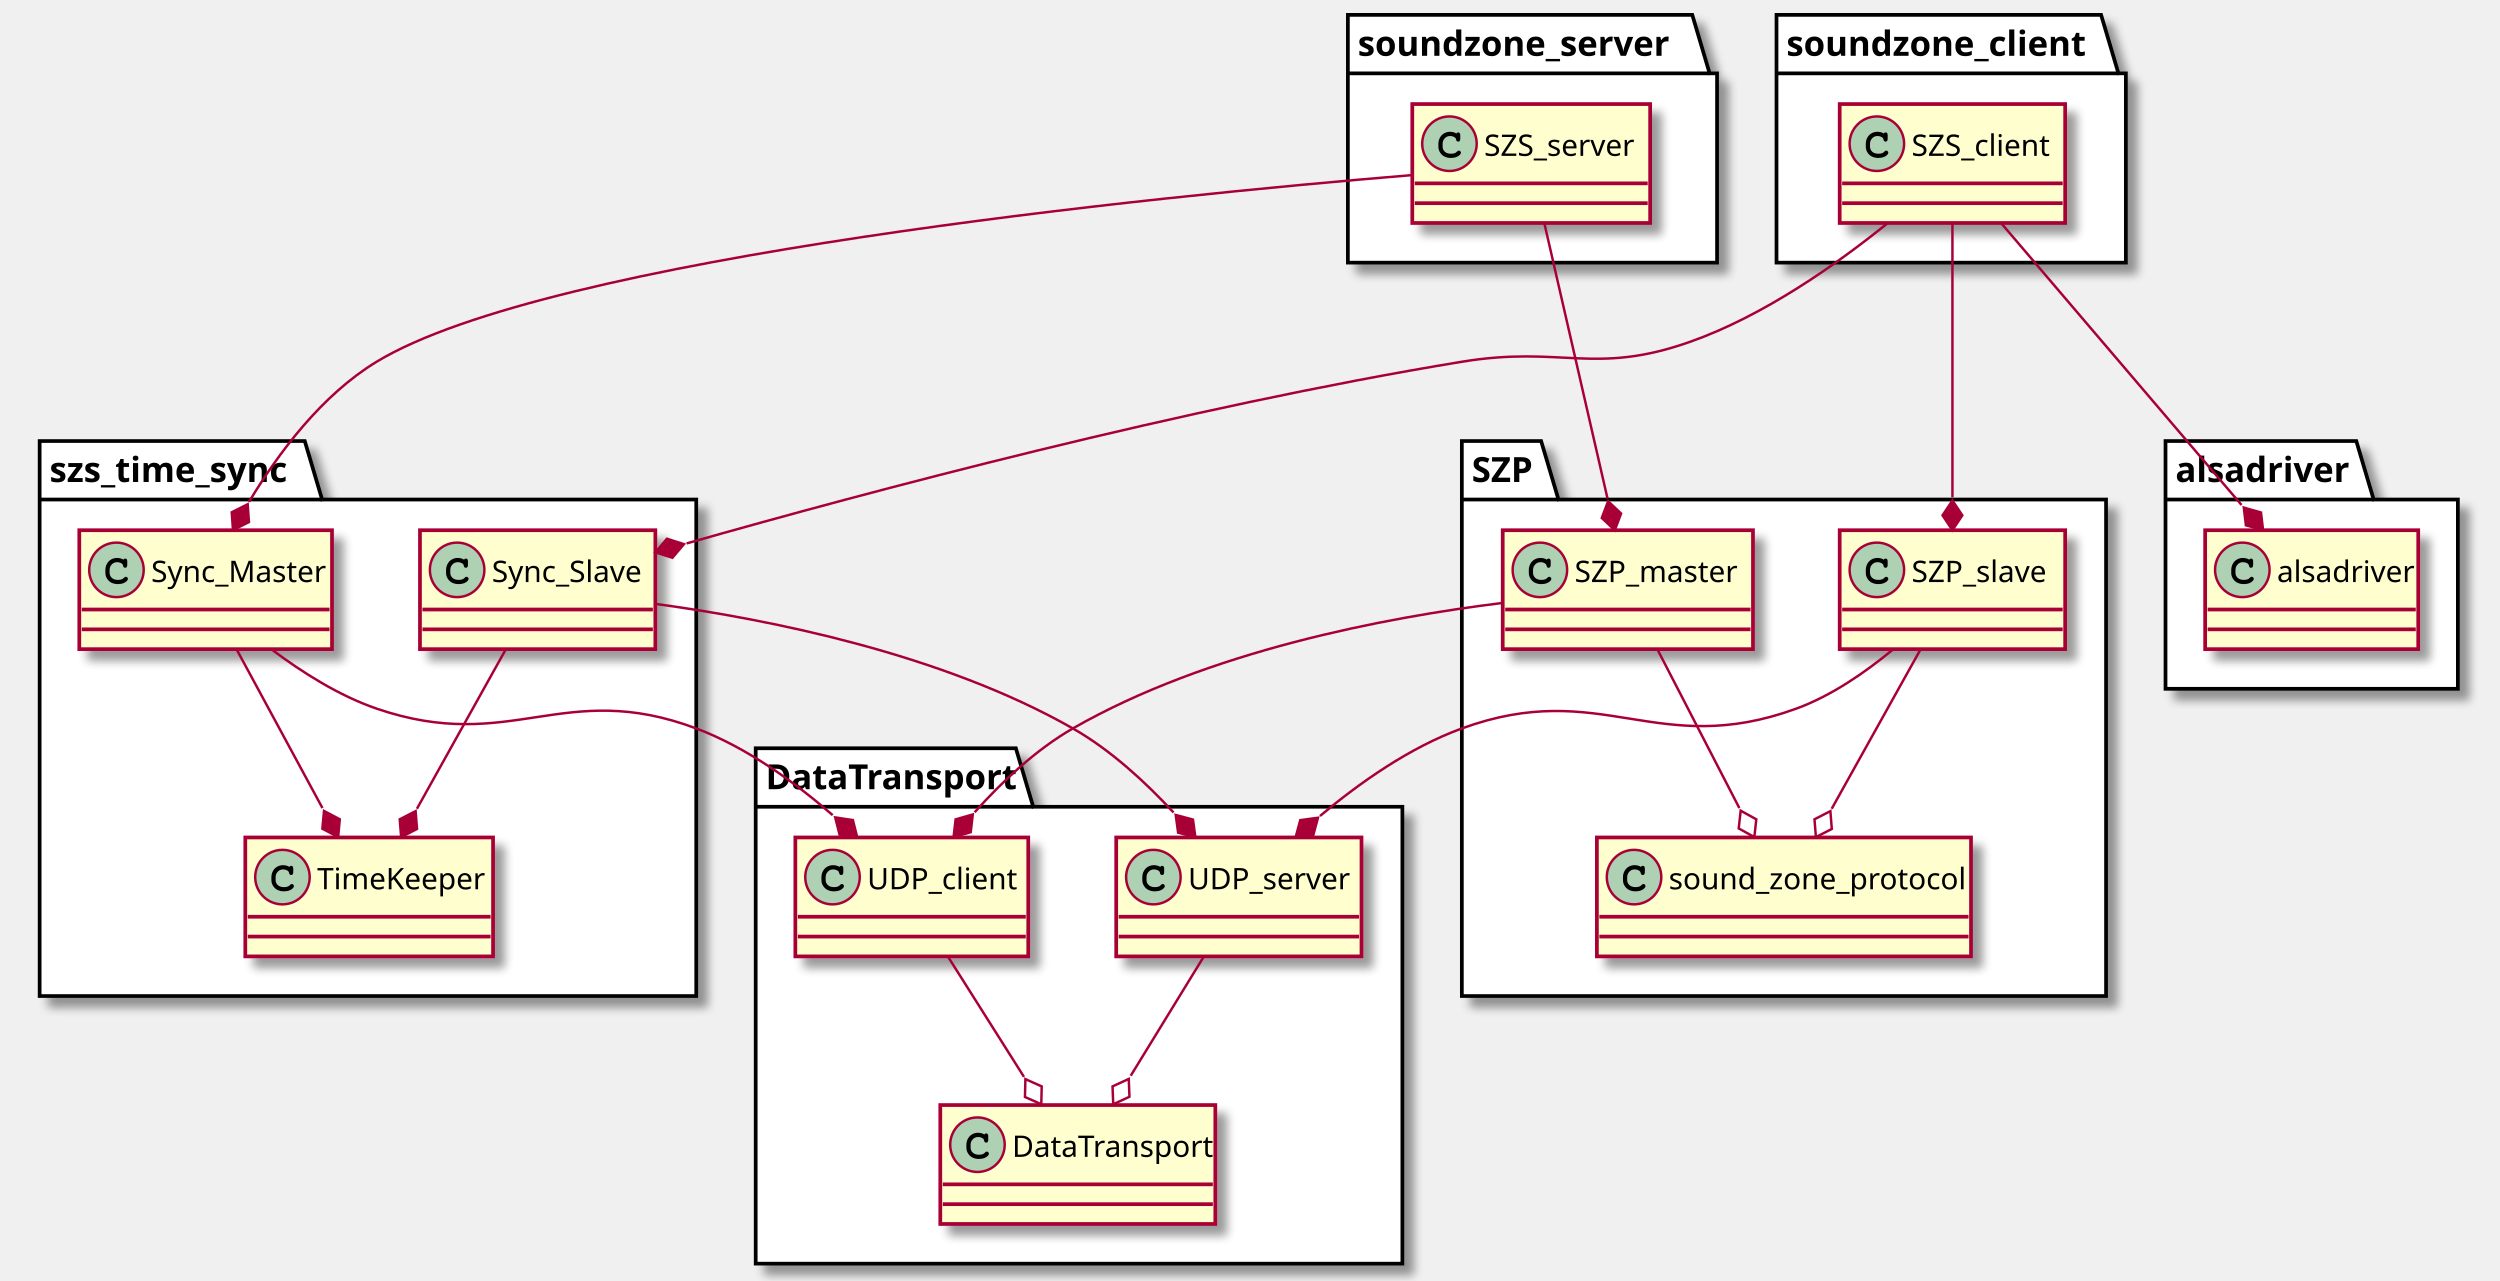
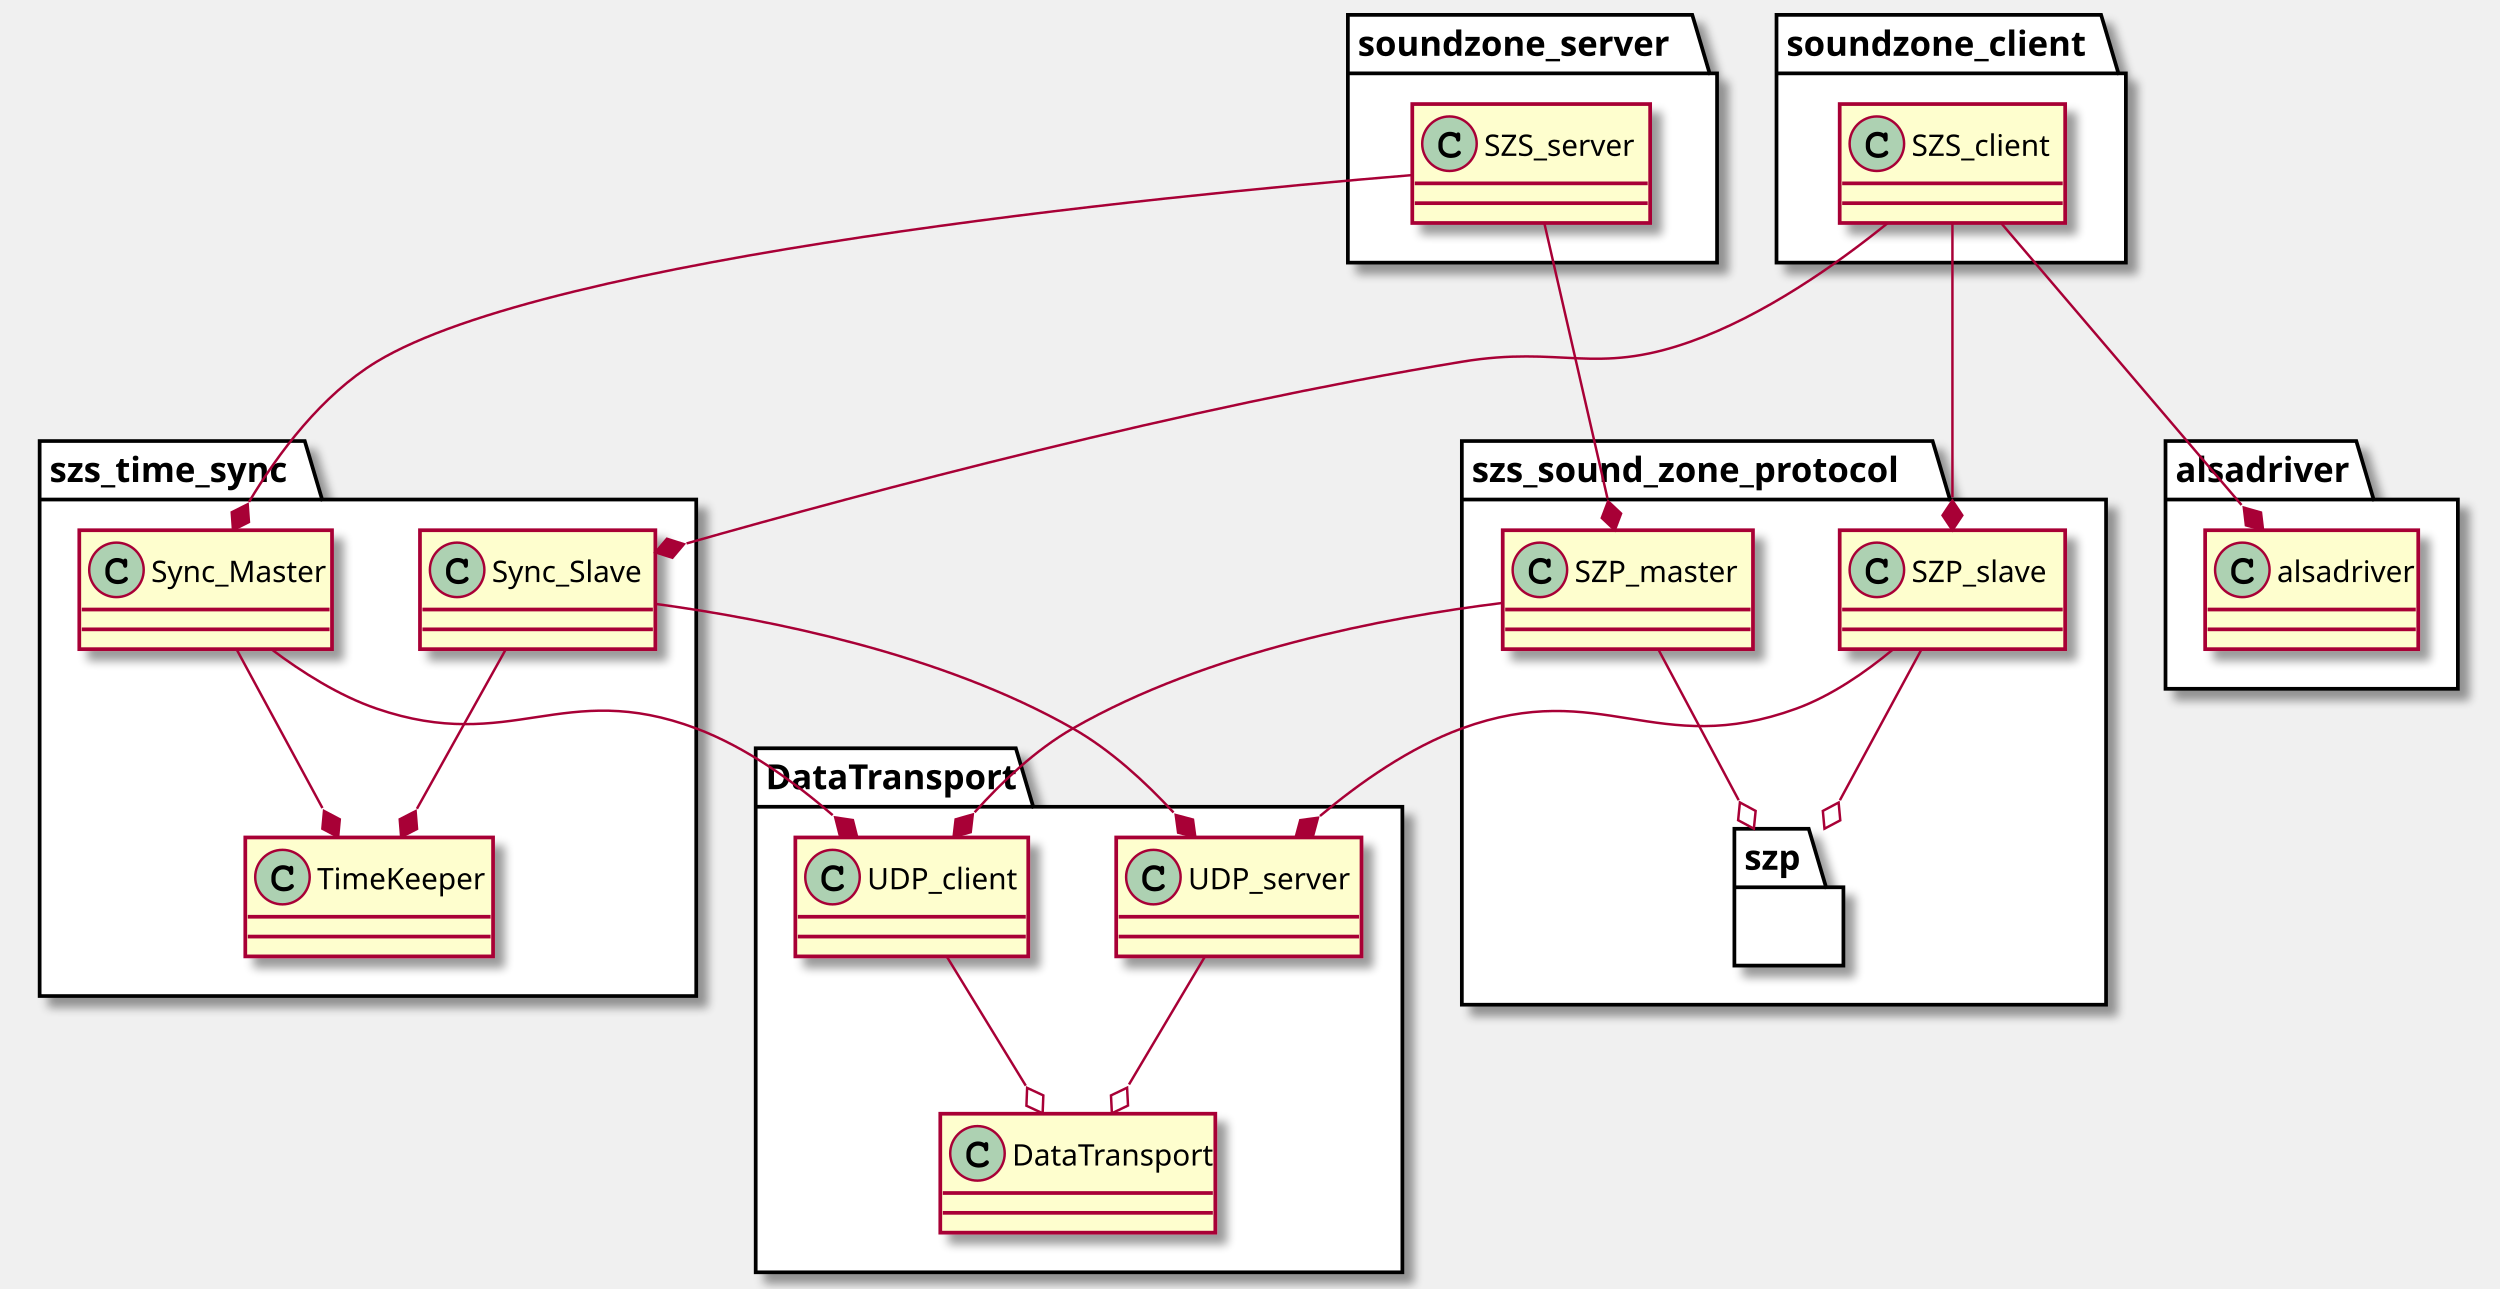
- <svg xmlns="http://www.w3.org/2000/svg" contentScriptType="application/ecmascript" contentStyleType="text/css" height="517px" preserveAspectRatio="none" style="width:1009px;height:517px;background:#FFFFFF;" version="1.1" viewBox="0 0 1009 517" width="1009px" zoomAndPan="magnify">
+ <svg xmlns="http://www.w3.org/2000/svg" contentScriptType="application/ecmascript" contentStyleType="text/css" height="520px" preserveAspectRatio="none" style="width:1009px;height:520px;background:#FFFFFF;" version="1.1" viewBox="0 0 1009 520" width="1009px" zoomAndPan="magnify">
  <defs>
-     <filter height="300%" id="fk1nrtwpyavv1" width="300%" x="-1" y="-1">
+     <filter height="300%" id="f5qne40mlthbo" width="300%" x="-1" y="-1">
      <feGaussianBlur result="blurOut" stdDeviation="2.0" />
      <feColorMatrix in="blurOut" result="blurOut2" type="matrix" values="0 0 0 0 0 0 0 0 0 0 0 0 0 0 0 0 0 0 .4 0" />
      <feOffset dx="4.0" dy="4.0" in="blurOut2" result="blurOut3" />
      <feBlend in="SourceGraphic" in2="blurOut3" mode="normal" />
    </filter>
  </defs>
  <g>
-     <polygon fill="#FFFFFF" filter="url(#fk1nrtwpyavv1)" points="717,6,848,6,855,29.609,858,29.609,858,106,717,106,717,6" style="stroke:#000000;stroke-width:1.5;" />
+     <polygon fill="#FFFFFF" filter="url(#f5qne40mlthbo)" points="717,6,848,6,855,29.609,858,29.609,858,106,717,106,717,6" style="stroke:#000000;stroke-width:1.5;" />
    <line style="stroke:#000000;stroke-width:1.5;" x1="717" x2="855" y1="29.609" y2="29.609" />
    <text fill="#000000" font-family="sans-serif" font-size="14" font-weight="bold" lengthAdjust="spacing" textLength="125" x="721" y="22.533">soundzone_client</text>
-     <polygon fill="#FFFFFF" filter="url(#fk1nrtwpyavv1)" points="544,6,683,6,690,29.609,693,29.609,693,106,544,106,544,6" style="stroke:#000000;stroke-width:1.5;" />
+     <polygon fill="#FFFFFF" filter="url(#f5qne40mlthbo)" points="544,6,683,6,690,29.609,693,29.609,693,106,544,106,544,6" style="stroke:#000000;stroke-width:1.5;" />
    <line style="stroke:#000000;stroke-width:1.5;" x1="544" x2="690" y1="29.609" y2="29.609" />
    <text fill="#000000" font-family="sans-serif" font-size="14" font-weight="bold" lengthAdjust="spacing" textLength="133" x="548" y="22.533">soundzone_server</text>
-     <polygon fill="#FFFFFF" filter="url(#fk1nrtwpyavv1)" points="874,178,951,178,958,201.609,992,201.609,992,278,874,278,874,178" style="stroke:#000000;stroke-width:1.5;" />
+     <polygon fill="#FFFFFF" filter="url(#f5qne40mlthbo)" points="874,178,951,178,958,201.609,992,201.609,992,278,874,278,874,178" style="stroke:#000000;stroke-width:1.5;" />
    <line style="stroke:#000000;stroke-width:1.5;" x1="874" x2="958" y1="201.609" y2="201.609" />
    <text fill="#000000" font-family="sans-serif" font-size="14" font-weight="bold" lengthAdjust="spacing" textLength="71" x="878" y="194.533">alsadriver</text>
-     <polygon fill="#FFFFFF" filter="url(#fk1nrtwpyavv1)" points="590,178,622,178,629,201.609,850,201.609,850,402,590,402,590,178" style="stroke:#000000;stroke-width:1.5;" />
-     <line style="stroke:#000000;stroke-width:1.5;" x1="590" x2="629" y1="201.609" y2="201.609" />
-     <text fill="#000000" font-family="sans-serif" font-size="14" font-weight="bold" lengthAdjust="spacing" textLength="26" x="594" y="194.533">SZP</text>
-     <polygon fill="#FFFFFF" filter="url(#fk1nrtwpyavv1)" points="16,178,123,178,130,201.609,281,201.609,281,402,16,402,16,178" style="stroke:#000000;stroke-width:1.5;" />
+     <polygon fill="#FFFFFF" filter="url(#f5qne40mlthbo)" points="590,178,780,178,787,201.609,850,201.609,850,405.5,590,405.5,590,178" style="stroke:#000000;stroke-width:1.5;" />
+     <line style="stroke:#000000;stroke-width:1.5;" x1="590" x2="787" y1="201.609" y2="201.609" />
+     <text fill="#000000" font-family="sans-serif" font-size="14" font-weight="bold" lengthAdjust="spacing" textLength="184" x="594" y="194.533">szs_sound_zone_protocol</text>
+     <polygon fill="#FFFFFF" filter="url(#f5qne40mlthbo)" points="16,178,123,178,130,201.609,281,201.609,281,402,16,402,16,178" style="stroke:#000000;stroke-width:1.5;" />
    <line style="stroke:#000000;stroke-width:1.5;" x1="16" x2="130" y1="201.609" y2="201.609" />
    <text fill="#000000" font-family="sans-serif" font-size="14" font-weight="bold" lengthAdjust="spacing" textLength="101" x="20" y="194.533">szs_time_sync</text>
-     <polygon fill="#FFFFFF" filter="url(#fk1nrtwpyavv1)" points="305,302,410,302,417,325.609,566,325.609,566,510,305,510,305,302" style="stroke:#000000;stroke-width:1.5;" />
+     <polygon fill="#FFFFFF" filter="url(#f5qne40mlthbo)" points="305,302,410,302,417,325.609,566,325.609,566,513.5,305,513.5,305,302" style="stroke:#000000;stroke-width:1.5;" />
    <line style="stroke:#000000;stroke-width:1.5;" x1="305" x2="417" y1="325.609" y2="325.609" />
    <text fill="#000000" font-family="sans-serif" font-size="14" font-weight="bold" lengthAdjust="spacing" textLength="99" x="309" y="318.533">DataTransport</text>
-     <rect codeLine="92" fill="#FEFECE" filter="url(#fk1nrtwpyavv1)" height="48" id="SZS_client" style="stroke:#A80036;stroke-width:1.5;" width="91" x="742.5" y="42" />
+     <rect codeLine="92" fill="#FEFECE" filter="url(#f5qne40mlthbo)" height="48" id="SZS_client" style="stroke:#A80036;stroke-width:1.5;" width="91" x="742.5" y="42" />
    <ellipse cx="757.5" cy="58" fill="#ADD1B2" rx="11" ry="11" style="stroke:#A80036;stroke-width:1.0;" />
    <path d="M760.266,53.875 Q760.422,53.656 760.609,53.547 Q760.797,53.438 761.016,53.438 Q761.391,53.438 761.625,53.695 Q761.859,53.953 761.859,54.562 L761.859,56.016 Q761.859,56.625 761.625,56.891 Q761.391,57.156 761.016,57.156 Q760.672,57.156 760.469,56.953 Q760.266,56.766 760.156,56.25 Q760.109,55.891 759.922,55.703 Q759.594,55.328 758.984,55.109 Q758.375,54.891 757.75,54.891 Q756.984,54.891 756.352,55.219 Q755.719,55.547 755.227,56.297 Q754.734,57.047 754.734,58.078 L754.734,59.172 Q754.734,60.406 755.625,61.227 Q756.516,62.047 758.109,62.047 Q759.047,62.047 759.703,61.797 Q760.094,61.641 760.516,61.203 Q760.781,60.938 760.93,60.859 Q761.078,60.781 761.281,60.781 Q761.609,60.781 761.867,61.039 Q762.125,61.297 762.125,61.641 Q762.125,61.984 761.781,62.391 Q761.281,62.969 760.484,63.297 Q759.406,63.75 758.109,63.75 Q756.594,63.75 755.391,63.125 Q754.406,62.625 753.719,61.555 Q753.031,60.484 753.031,59.203 L753.031,58.047 Q753.031,56.719 753.648,55.57 Q754.266,54.422 755.359,53.805 Q756.453,53.188 757.688,53.188 Q758.422,53.188 759.07,53.352 Q759.719,53.516 760.266,53.875 Z " fill="#000000" />
    <text fill="#000000" font-family="sans-serif" font-size="12" lengthAdjust="spacing" textLength="59" x="771.5" y="62.91">SZS_client</text>
    <line style="stroke:#A80036;stroke-width:1.5;" x1="743.5" x2="832.5" y1="74" y2="74" />
    <line style="stroke:#A80036;stroke-width:1.5;" x1="743.5" x2="832.5" y1="82" y2="82" />
-     <rect codeLine="96" fill="#FEFECE" filter="url(#fk1nrtwpyavv1)" height="48" id="SZS_server" style="stroke:#A80036;stroke-width:1.5;" width="96" x="570" y="42" />
+     <rect codeLine="96" fill="#FEFECE" filter="url(#f5qne40mlthbo)" height="48" id="SZS_server" style="stroke:#A80036;stroke-width:1.5;" width="96" x="570" y="42" />
    <ellipse cx="585" cy="58" fill="#ADD1B2" rx="11" ry="11" style="stroke:#A80036;stroke-width:1.0;" />
    <path d="M587.766,53.875 Q587.922,53.656 588.109,53.547 Q588.297,53.438 588.516,53.438 Q588.891,53.438 589.125,53.695 Q589.359,53.953 589.359,54.562 L589.359,56.016 Q589.359,56.625 589.125,56.891 Q588.891,57.156 588.516,57.156 Q588.172,57.156 587.969,56.953 Q587.766,56.766 587.656,56.25 Q587.609,55.891 587.422,55.703 Q587.094,55.328 586.484,55.109 Q585.875,54.891 585.25,54.891 Q584.484,54.891 583.852,55.219 Q583.219,55.547 582.727,56.297 Q582.234,57.047 582.234,58.078 L582.234,59.172 Q582.234,60.406 583.125,61.227 Q584.016,62.047 585.609,62.047 Q586.547,62.047 587.203,61.797 Q587.594,61.641 588.016,61.203 Q588.281,60.938 588.43,60.859 Q588.578,60.781 588.781,60.781 Q589.109,60.781 589.367,61.039 Q589.625,61.297 589.625,61.641 Q589.625,61.984 589.281,62.391 Q588.781,62.969 587.984,63.297 Q586.906,63.75 585.609,63.75 Q584.094,63.75 582.891,63.125 Q581.906,62.625 581.219,61.555 Q580.531,60.484 580.531,59.203 L580.531,58.047 Q580.531,56.719 581.148,55.57 Q581.766,54.422 582.859,53.805 Q583.953,53.188 585.188,53.188 Q585.922,53.188 586.57,53.352 Q587.219,53.516 587.766,53.875 Z " fill="#000000" />
    <text fill="#000000" font-family="sans-serif" font-size="12" lengthAdjust="spacing" textLength="64" x="599" y="62.91">SZS_server</text>
    <line style="stroke:#A80036;stroke-width:1.5;" x1="571" x2="665" y1="74" y2="74" />
    <line style="stroke:#A80036;stroke-width:1.5;" x1="571" x2="665" y1="82" y2="82" />
-     <rect codeLine="102" fill="#FEFECE" filter="url(#fk1nrtwpyavv1)" height="48" id="alsadriver" style="stroke:#A80036;stroke-width:1.5;" width="86" x="890" y="214" />
+     <rect codeLine="102" fill="#FEFECE" filter="url(#f5qne40mlthbo)" height="48" id="alsadriver" style="stroke:#A80036;stroke-width:1.5;" width="86" x="890" y="214" />
    <ellipse cx="905" cy="230" fill="#ADD1B2" rx="11" ry="11" style="stroke:#A80036;stroke-width:1.0;" />
    <path d="M907.766,225.875 Q907.922,225.656 908.109,225.547 Q908.297,225.438 908.516,225.438 Q908.891,225.438 909.125,225.695 Q909.359,225.953 909.359,226.562 L909.359,228.016 Q909.359,228.625 909.125,228.891 Q908.891,229.156 908.516,229.156 Q908.172,229.156 907.969,228.953 Q907.766,228.766 907.656,228.25 Q907.609,227.891 907.422,227.703 Q907.094,227.328 906.484,227.109 Q905.875,226.891 905.25,226.891 Q904.484,226.891 903.852,227.219 Q903.219,227.547 902.727,228.297 Q902.234,229.047 902.234,230.078 L902.234,231.172 Q902.234,232.406 903.125,233.227 Q904.016,234.047 905.609,234.047 Q906.547,234.047 907.203,233.797 Q907.594,233.641 908.016,233.203 Q908.281,232.938 908.43,232.859 Q908.578,232.781 908.781,232.781 Q909.109,232.781 909.367,233.039 Q909.625,233.297 909.625,233.641 Q909.625,233.984 909.281,234.391 Q908.781,234.969 907.984,235.297 Q906.906,235.75 905.609,235.75 Q904.094,235.75 902.891,235.125 Q901.906,234.625 901.219,233.555 Q900.531,232.484 900.531,231.203 L900.531,230.047 Q900.531,228.719 901.148,227.57 Q901.766,226.422 902.859,225.805 Q903.953,225.188 905.188,225.188 Q905.922,225.188 906.57,225.352 Q907.219,225.516 907.766,225.875 Z " fill="#000000" />
    <text fill="#000000" font-family="sans-serif" font-size="12" lengthAdjust="spacing" textLength="54" x="919" y="234.91">alsadriver</text>
    <line style="stroke:#A80036;stroke-width:1.5;" x1="891" x2="975" y1="246" y2="246" />
    <line style="stroke:#A80036;stroke-width:1.5;" x1="891" x2="975" y1="254" y2="254" />
-     <rect codeLine="142" fill="#FEFECE" filter="url(#fk1nrtwpyavv1)" height="48" id="SZP_master" style="stroke:#A80036;stroke-width:1.5;" width="101" x="606.5" y="214" />
+     <rect codeLine="106" fill="#FEFECE" filter="url(#f5qne40mlthbo)" height="48" id="SZP_master" style="stroke:#A80036;stroke-width:1.5;" width="101" x="606.5" y="214" />
    <ellipse cx="621.5" cy="230" fill="#ADD1B2" rx="11" ry="11" style="stroke:#A80036;stroke-width:1.0;" />
    <path d="M624.266,225.875 Q624.422,225.656 624.609,225.547 Q624.797,225.438 625.016,225.438 Q625.391,225.438 625.625,225.695 Q625.859,225.953 625.859,226.562 L625.859,228.016 Q625.859,228.625 625.625,228.891 Q625.391,229.156 625.016,229.156 Q624.672,229.156 624.469,228.953 Q624.266,228.766 624.156,228.25 Q624.109,227.891 623.922,227.703 Q623.594,227.328 622.984,227.109 Q622.375,226.891 621.75,226.891 Q620.984,226.891 620.352,227.219 Q619.719,227.547 619.227,228.297 Q618.734,229.047 618.734,230.078 L618.734,231.172 Q618.734,232.406 619.625,233.227 Q620.516,234.047 622.109,234.047 Q623.047,234.047 623.703,233.797 Q624.094,233.641 624.516,233.203 Q624.781,232.938 624.93,232.859 Q625.078,232.781 625.281,232.781 Q625.609,232.781 625.867,233.039 Q626.125,233.297 626.125,233.641 Q626.125,233.984 625.781,234.391 Q625.281,234.969 624.484,235.297 Q623.406,235.75 622.109,235.75 Q620.594,235.75 619.391,235.125 Q618.406,234.625 617.719,233.555 Q617.031,232.484 617.031,231.203 L617.031,230.047 Q617.031,228.719 617.648,227.57 Q618.266,226.422 619.359,225.805 Q620.453,225.188 621.688,225.188 Q622.422,225.188 623.07,225.352 Q623.719,225.516 624.266,225.875 Z " fill="#000000" />
    <text fill="#000000" font-family="sans-serif" font-size="12" lengthAdjust="spacing" textLength="69" x="635.5" y="234.91">SZP_master</text>
    <line style="stroke:#A80036;stroke-width:1.5;" x1="607.5" x2="706.5" y1="246" y2="246" />
    <line style="stroke:#A80036;stroke-width:1.5;" x1="607.5" x2="706.5" y1="254" y2="254" />
-     <rect codeLine="108" fill="#FEFECE" filter="url(#fk1nrtwpyavv1)" height="48" id="sound_zone_protocol" style="stroke:#A80036;stroke-width:1.5;" width="151" x="644.5" y="338" />
-     <ellipse cx="659.5" cy="354" fill="#ADD1B2" rx="11" ry="11" style="stroke:#A80036;stroke-width:1.0;" />
-     <path d="M662.266,349.875 Q662.422,349.656 662.609,349.547 Q662.797,349.438 663.016,349.438 Q663.391,349.438 663.625,349.695 Q663.859,349.953 663.859,350.562 L663.859,352.016 Q663.859,352.625 663.625,352.891 Q663.391,353.156 663.016,353.156 Q662.672,353.156 662.469,352.953 Q662.266,352.766 662.156,352.25 Q662.109,351.891 661.922,351.703 Q661.594,351.328 660.984,351.109 Q660.375,350.891 659.75,350.891 Q658.984,350.891 658.352,351.219 Q657.719,351.547 657.227,352.297 Q656.734,353.047 656.734,354.078 L656.734,355.172 Q656.734,356.406 657.625,357.227 Q658.516,358.047 660.109,358.047 Q661.047,358.047 661.703,357.797 Q662.094,357.641 662.516,357.203 Q662.781,356.938 662.93,356.859 Q663.078,356.781 663.281,356.781 Q663.609,356.781 663.867,357.039 Q664.125,357.297 664.125,357.641 Q664.125,357.984 663.781,358.391 Q663.281,358.969 662.484,359.297 Q661.406,359.75 660.109,359.75 Q658.594,359.75 657.391,359.125 Q656.406,358.625 655.719,357.555 Q655.031,356.484 655.031,355.203 L655.031,354.047 Q655.031,352.719 655.648,351.57 Q656.266,350.422 657.359,349.805 Q658.453,349.188 659.688,349.188 Q660.422,349.188 661.07,349.352 Q661.719,349.516 662.266,349.875 Z " fill="#000000" />
-     <text fill="#000000" font-family="sans-serif" font-size="12" lengthAdjust="spacing" textLength="119" x="673.5" y="358.91">sound_zone_protocol</text>
-     <line style="stroke:#A80036;stroke-width:1.5;" x1="645.5" x2="794.5" y1="370" y2="370" />
-     <line style="stroke:#A80036;stroke-width:1.5;" x1="645.5" x2="794.5" y1="378" y2="378" />
-     <rect codeLine="144" fill="#FEFECE" filter="url(#fk1nrtwpyavv1)" height="48" id="SZP_slave" style="stroke:#A80036;stroke-width:1.5;" width="91" x="742.5" y="214" />
+     <rect codeLine="107" fill="#FEFECE" filter="url(#f5qne40mlthbo)" height="48" id="SZP_slave" style="stroke:#A80036;stroke-width:1.5;" width="91" x="742.5" y="214" />
    <ellipse cx="757.5" cy="230" fill="#ADD1B2" rx="11" ry="11" style="stroke:#A80036;stroke-width:1.0;" />
    <path d="M760.266,225.875 Q760.422,225.656 760.609,225.547 Q760.797,225.438 761.016,225.438 Q761.391,225.438 761.625,225.695 Q761.859,225.953 761.859,226.562 L761.859,228.016 Q761.859,228.625 761.625,228.891 Q761.391,229.156 761.016,229.156 Q760.672,229.156 760.469,228.953 Q760.266,228.766 760.156,228.25 Q760.109,227.891 759.922,227.703 Q759.594,227.328 758.984,227.109 Q758.375,226.891 757.75,226.891 Q756.984,226.891 756.352,227.219 Q755.719,227.547 755.227,228.297 Q754.734,229.047 754.734,230.078 L754.734,231.172 Q754.734,232.406 755.625,233.227 Q756.516,234.047 758.109,234.047 Q759.047,234.047 759.703,233.797 Q760.094,233.641 760.516,233.203 Q760.781,232.938 760.93,232.859 Q761.078,232.781 761.281,232.781 Q761.609,232.781 761.867,233.039 Q762.125,233.297 762.125,233.641 Q762.125,233.984 761.781,234.391 Q761.281,234.969 760.484,235.297 Q759.406,235.75 758.109,235.75 Q756.594,235.75 755.391,235.125 Q754.406,234.625 753.719,233.555 Q753.031,232.484 753.031,231.203 L753.031,230.047 Q753.031,228.719 753.648,227.57 Q754.266,226.422 755.359,225.805 Q756.453,225.188 757.688,225.188 Q758.422,225.188 759.07,225.352 Q759.719,225.516 760.266,225.875 Z " fill="#000000" />
    <text fill="#000000" font-family="sans-serif" font-size="12" lengthAdjust="spacing" textLength="59" x="771.5" y="234.91">SZP_slave</text>
    <line style="stroke:#A80036;stroke-width:1.5;" x1="743.5" x2="832.5" y1="246" y2="246" />
    <line style="stroke:#A80036;stroke-width:1.5;" x1="743.5" x2="832.5" y1="254" y2="254" />
-     <rect codeLine="112" fill="#FEFECE" filter="url(#fk1nrtwpyavv1)" height="48" id="Sync_Slave" style="stroke:#A80036;stroke-width:1.5;" width="95" x="169.5" y="214" />
+     <polygon fill="#FFFFFF" filter="url(#f5qne40mlthbo)" points="700,334.5,730,334.5,737,358.109,744,358.109,744,389.719,700,389.719,700,334.5" style="stroke:#000000;stroke-width:1.5;" />
+     <line style="stroke:#000000;stroke-width:1.5;" x1="700" x2="737" y1="358.109" y2="358.109" />
+     <text fill="#000000" font-family="sans-serif" font-size="14" font-weight="bold" lengthAdjust="spacing" textLength="24" x="704" y="351.033">szp</text>
+     <rect codeLine="113" fill="#FEFECE" filter="url(#f5qne40mlthbo)" height="48" id="Sync_Slave" style="stroke:#A80036;stroke-width:1.5;" width="95" x="169.5" y="214" />
    <ellipse cx="184.5" cy="230" fill="#ADD1B2" rx="11" ry="11" style="stroke:#A80036;stroke-width:1.0;" />
    <path d="M187.266,225.875 Q187.422,225.656 187.609,225.547 Q187.797,225.438 188.016,225.438 Q188.391,225.438 188.625,225.695 Q188.859,225.953 188.859,226.562 L188.859,228.016 Q188.859,228.625 188.625,228.891 Q188.391,229.156 188.016,229.156 Q187.672,229.156 187.469,228.953 Q187.266,228.766 187.156,228.25 Q187.109,227.891 186.922,227.703 Q186.594,227.328 185.984,227.109 Q185.375,226.891 184.75,226.891 Q183.984,226.891 183.352,227.219 Q182.719,227.547 182.227,228.297 Q181.734,229.047 181.734,230.078 L181.734,231.172 Q181.734,232.406 182.625,233.227 Q183.516,234.047 185.109,234.047 Q186.047,234.047 186.703,233.797 Q187.094,233.641 187.516,233.203 Q187.781,232.938 187.93,232.859 Q188.078,232.781 188.281,232.781 Q188.609,232.781 188.867,233.039 Q189.125,233.297 189.125,233.641 Q189.125,233.984 188.781,234.391 Q188.281,234.969 187.484,235.297 Q186.406,235.75 185.109,235.75 Q183.594,235.75 182.391,235.125 Q181.406,234.625 180.719,233.555 Q180.031,232.484 180.031,231.203 L180.031,230.047 Q180.031,228.719 180.648,227.57 Q181.266,226.422 182.359,225.805 Q183.453,225.188 184.688,225.188 Q185.422,225.188 186.07,225.352 Q186.719,225.516 187.266,225.875 Z " fill="#000000" />
    <text fill="#000000" font-family="sans-serif" font-size="12" lengthAdjust="spacing" textLength="63" x="198.5" y="234.91">Sync_Slave</text>
    <line style="stroke:#A80036;stroke-width:1.5;" x1="170.5" x2="263.5" y1="246" y2="246" />
    <line style="stroke:#A80036;stroke-width:1.5;" x1="170.5" x2="263.5" y1="254" y2="254" />
-     <rect codeLine="113" fill="#FEFECE" filter="url(#fk1nrtwpyavv1)" height="48" id="Sync_Master" style="stroke:#A80036;stroke-width:1.5;" width="102" x="32" y="214" />
+     <rect codeLine="114" fill="#FEFECE" filter="url(#f5qne40mlthbo)" height="48" id="Sync_Master" style="stroke:#A80036;stroke-width:1.5;" width="102" x="32" y="214" />
    <ellipse cx="47" cy="230" fill="#ADD1B2" rx="11" ry="11" style="stroke:#A80036;stroke-width:1.0;" />
    <path d="M49.766,225.875 Q49.922,225.656 50.109,225.547 Q50.297,225.438 50.516,225.438 Q50.891,225.438 51.125,225.695 Q51.359,225.953 51.359,226.562 L51.359,228.016 Q51.359,228.625 51.125,228.891 Q50.891,229.156 50.516,229.156 Q50.172,229.156 49.969,228.953 Q49.766,228.766 49.656,228.25 Q49.609,227.891 49.422,227.703 Q49.094,227.328 48.484,227.109 Q47.875,226.891 47.25,226.891 Q46.484,226.891 45.852,227.219 Q45.219,227.547 44.727,228.297 Q44.234,229.047 44.234,230.078 L44.234,231.172 Q44.234,232.406 45.125,233.227 Q46.016,234.047 47.609,234.047 Q48.547,234.047 49.203,233.797 Q49.594,233.641 50.016,233.203 Q50.281,232.938 50.43,232.859 Q50.578,232.781 50.781,232.781 Q51.109,232.781 51.367,233.039 Q51.625,233.297 51.625,233.641 Q51.625,233.984 51.281,234.391 Q50.781,234.969 49.984,235.297 Q48.906,235.75 47.609,235.75 Q46.094,235.75 44.891,235.125 Q43.906,234.625 43.219,233.555 Q42.531,232.484 42.531,231.203 L42.531,230.047 Q42.531,228.719 43.148,227.57 Q43.766,226.422 44.859,225.805 Q45.953,225.188 47.188,225.188 Q47.922,225.188 48.57,225.352 Q49.219,225.516 49.766,225.875 Z " fill="#000000" />
    <text fill="#000000" font-family="sans-serif" font-size="12" lengthAdjust="spacing" textLength="70" x="61" y="234.91">Sync_Master</text>
    <line style="stroke:#A80036;stroke-width:1.5;" x1="33" x2="133" y1="246" y2="246" />
    <line style="stroke:#A80036;stroke-width:1.5;" x1="33" x2="133" y1="254" y2="254" />
-     <rect codeLine="114" fill="#FEFECE" filter="url(#fk1nrtwpyavv1)" height="48" id="TimeKeeper" style="stroke:#A80036;stroke-width:1.5;" width="100" x="99" y="338" />
+     <rect codeLine="115" fill="#FEFECE" filter="url(#f5qne40mlthbo)" height="48" id="TimeKeeper" style="stroke:#A80036;stroke-width:1.5;" width="100" x="99" y="338" />
    <ellipse cx="114" cy="354" fill="#ADD1B2" rx="11" ry="11" style="stroke:#A80036;stroke-width:1.0;" />
    <path d="M116.766,349.875 Q116.922,349.656 117.109,349.547 Q117.297,349.438 117.516,349.438 Q117.891,349.438 118.125,349.695 Q118.359,349.953 118.359,350.562 L118.359,352.016 Q118.359,352.625 118.125,352.891 Q117.891,353.156 117.516,353.156 Q117.172,353.156 116.969,352.953 Q116.766,352.766 116.656,352.25 Q116.609,351.891 116.422,351.703 Q116.094,351.328 115.484,351.109 Q114.875,350.891 114.25,350.891 Q113.484,350.891 112.852,351.219 Q112.219,351.547 111.727,352.297 Q111.234,353.047 111.234,354.078 L111.234,355.172 Q111.234,356.406 112.125,357.227 Q113.016,358.047 114.609,358.047 Q115.547,358.047 116.203,357.797 Q116.594,357.641 117.016,357.203 Q117.281,356.938 117.43,356.859 Q117.578,356.781 117.781,356.781 Q118.109,356.781 118.367,357.039 Q118.625,357.297 118.625,357.641 Q118.625,357.984 118.281,358.391 Q117.781,358.969 116.984,359.297 Q115.906,359.75 114.609,359.75 Q113.094,359.75 111.891,359.125 Q110.906,358.625 110.219,357.555 Q109.531,356.484 109.531,355.203 L109.531,354.047 Q109.531,352.719 110.148,351.57 Q110.766,350.422 111.859,349.805 Q112.953,349.188 114.188,349.188 Q114.922,349.188 115.57,349.352 Q116.219,349.516 116.766,349.875 Z " fill="#000000" />
    <text fill="#000000" font-family="sans-serif" font-size="12" lengthAdjust="spacing" textLength="68" x="128" y="358.91">TimeKeeper</text>
    <line style="stroke:#A80036;stroke-width:1.5;" x1="100" x2="198" y1="370" y2="370" />
    <line style="stroke:#A80036;stroke-width:1.5;" x1="100" x2="198" y1="378" y2="378" />
-     <rect codeLine="136" fill="#FEFECE" filter="url(#fk1nrtwpyavv1)" height="48" id="UDP_server" style="stroke:#A80036;stroke-width:1.5;" width="99" x="450.5" y="338" />
+     <rect codeLine="140" fill="#FEFECE" filter="url(#f5qne40mlthbo)" height="48" id="UDP_server" style="stroke:#A80036;stroke-width:1.5;" width="99" x="450.5" y="338" />
    <ellipse cx="465.5" cy="354" fill="#ADD1B2" rx="11" ry="11" style="stroke:#A80036;stroke-width:1.0;" />
    <path d="M468.266,349.875 Q468.422,349.656 468.609,349.547 Q468.797,349.438 469.016,349.438 Q469.391,349.438 469.625,349.695 Q469.859,349.953 469.859,350.562 L469.859,352.016 Q469.859,352.625 469.625,352.891 Q469.391,353.156 469.016,353.156 Q468.672,353.156 468.469,352.953 Q468.266,352.766 468.156,352.25 Q468.109,351.891 467.922,351.703 Q467.594,351.328 466.984,351.109 Q466.375,350.891 465.75,350.891 Q464.984,350.891 464.352,351.219 Q463.719,351.547 463.227,352.297 Q462.734,353.047 462.734,354.078 L462.734,355.172 Q462.734,356.406 463.625,357.227 Q464.516,358.047 466.109,358.047 Q467.047,358.047 467.703,357.797 Q468.094,357.641 468.516,357.203 Q468.781,356.938 468.93,356.859 Q469.078,356.781 469.281,356.781 Q469.609,356.781 469.867,357.039 Q470.125,357.297 470.125,357.641 Q470.125,357.984 469.781,358.391 Q469.281,358.969 468.484,359.297 Q467.406,359.75 466.109,359.75 Q464.594,359.75 463.391,359.125 Q462.406,358.625 461.719,357.555 Q461.031,356.484 461.031,355.203 L461.031,354.047 Q461.031,352.719 461.648,351.57 Q462.266,350.422 463.359,349.805 Q464.453,349.188 465.688,349.188 Q466.422,349.188 467.07,349.352 Q467.719,349.516 468.266,349.875 Z " fill="#000000" />
    <text fill="#000000" font-family="sans-serif" font-size="12" lengthAdjust="spacing" textLength="67" x="479.5" y="358.91">UDP_server</text>
    <line style="stroke:#A80036;stroke-width:1.5;" x1="451.5" x2="548.5" y1="370" y2="370" />
    <line style="stroke:#A80036;stroke-width:1.5;" x1="451.5" x2="548.5" y1="378" y2="378" />
-     <rect codeLine="140" fill="#FEFECE" filter="url(#fk1nrtwpyavv1)" height="48" id="DataTransport" style="stroke:#A80036;stroke-width:1.5;" width="111" x="379.5" y="446" />
-     <ellipse cx="394.5" cy="462" fill="#ADD1B2" rx="11" ry="11" style="stroke:#A80036;stroke-width:1.0;" />
-     <path d="M397.266,457.875 Q397.422,457.656 397.609,457.547 Q397.797,457.438 398.016,457.438 Q398.391,457.438 398.625,457.695 Q398.859,457.953 398.859,458.562 L398.859,460.016 Q398.859,460.625 398.625,460.891 Q398.391,461.156 398.016,461.156 Q397.672,461.156 397.469,460.953 Q397.266,460.766 397.156,460.25 Q397.109,459.891 396.922,459.703 Q396.594,459.328 395.984,459.109 Q395.375,458.891 394.75,458.891 Q393.984,458.891 393.352,459.219 Q392.719,459.547 392.227,460.297 Q391.734,461.047 391.734,462.078 L391.734,463.172 Q391.734,464.406 392.625,465.227 Q393.516,466.047 395.109,466.047 Q396.047,466.047 396.703,465.797 Q397.094,465.641 397.516,465.203 Q397.781,464.938 397.93,464.859 Q398.078,464.781 398.281,464.781 Q398.609,464.781 398.867,465.039 Q399.125,465.297 399.125,465.641 Q399.125,465.984 398.781,466.391 Q398.281,466.969 397.484,467.297 Q396.406,467.75 395.109,467.75 Q393.594,467.75 392.391,467.125 Q391.406,466.625 390.719,465.555 Q390.031,464.484 390.031,463.203 L390.031,462.047 Q390.031,460.719 390.648,459.57 Q391.266,458.422 392.359,457.805 Q393.453,457.188 394.688,457.188 Q395.422,457.188 396.07,457.352 Q396.719,457.516 397.266,457.875 Z " fill="#000000" />
-     <text fill="#000000" font-family="sans-serif" font-size="12" lengthAdjust="spacing" textLength="79" x="408.5" y="466.91">DataTransport</text>
-     <line style="stroke:#A80036;stroke-width:1.5;" x1="380.5" x2="489.5" y1="478" y2="478" />
-     <line style="stroke:#A80036;stroke-width:1.5;" x1="380.5" x2="489.5" y1="486" y2="486" />
-     <rect codeLine="138" fill="#FEFECE" filter="url(#fk1nrtwpyavv1)" height="48" id="UDP_client" style="stroke:#A80036;stroke-width:1.5;" width="94" x="321" y="338" />
+     <rect codeLine="144" fill="#FEFECE" filter="url(#f5qne40mlthbo)" height="48" id="DataTransport" style="stroke:#A80036;stroke-width:1.5;" width="111" x="379.5" y="449.5" />
+     <ellipse cx="394.5" cy="465.5" fill="#ADD1B2" rx="11" ry="11" style="stroke:#A80036;stroke-width:1.0;" />
+     <path d="M397.266,461.375 Q397.422,461.156 397.609,461.047 Q397.797,460.938 398.016,460.938 Q398.391,460.938 398.625,461.195 Q398.859,461.453 398.859,462.062 L398.859,463.516 Q398.859,464.125 398.625,464.391 Q398.391,464.656 398.016,464.656 Q397.672,464.656 397.469,464.453 Q397.266,464.266 397.156,463.75 Q397.109,463.391 396.922,463.203 Q396.594,462.828 395.984,462.609 Q395.375,462.391 394.75,462.391 Q393.984,462.391 393.352,462.719 Q392.719,463.047 392.227,463.797 Q391.734,464.547 391.734,465.578 L391.734,466.672 Q391.734,467.906 392.625,468.727 Q393.516,469.547 395.109,469.547 Q396.047,469.547 396.703,469.297 Q397.094,469.141 397.516,468.703 Q397.781,468.438 397.93,468.359 Q398.078,468.281 398.281,468.281 Q398.609,468.281 398.867,468.539 Q399.125,468.797 399.125,469.141 Q399.125,469.484 398.781,469.891 Q398.281,470.469 397.484,470.797 Q396.406,471.25 395.109,471.25 Q393.594,471.25 392.391,470.625 Q391.406,470.125 390.719,469.055 Q390.031,467.984 390.031,466.703 L390.031,465.547 Q390.031,464.219 390.648,463.07 Q391.266,461.922 392.359,461.305 Q393.453,460.688 394.688,460.688 Q395.422,460.688 396.07,460.852 Q396.719,461.016 397.266,461.375 Z " fill="#000000" />
+     <text fill="#000000" font-family="sans-serif" font-size="12" lengthAdjust="spacing" textLength="79" x="408.5" y="470.41">DataTransport</text>
+     <line style="stroke:#A80036;stroke-width:1.5;" x1="380.5" x2="489.5" y1="481.5" y2="481.5" />
+     <line style="stroke:#A80036;stroke-width:1.5;" x1="380.5" x2="489.5" y1="489.5" y2="489.5" />
+     <rect codeLine="142" fill="#FEFECE" filter="url(#f5qne40mlthbo)" height="48" id="UDP_client" style="stroke:#A80036;stroke-width:1.5;" width="94" x="321" y="338" />
    <ellipse cx="336" cy="354" fill="#ADD1B2" rx="11" ry="11" style="stroke:#A80036;stroke-width:1.0;" />
    <path d="M338.766,349.875 Q338.922,349.656 339.109,349.547 Q339.297,349.438 339.516,349.438 Q339.891,349.438 340.125,349.695 Q340.359,349.953 340.359,350.562 L340.359,352.016 Q340.359,352.625 340.125,352.891 Q339.891,353.156 339.516,353.156 Q339.172,353.156 338.969,352.953 Q338.766,352.766 338.656,352.25 Q338.609,351.891 338.422,351.703 Q338.094,351.328 337.484,351.109 Q336.875,350.891 336.25,350.891 Q335.484,350.891 334.852,351.219 Q334.219,351.547 333.727,352.297 Q333.234,353.047 333.234,354.078 L333.234,355.172 Q333.234,356.406 334.125,357.227 Q335.016,358.047 336.609,358.047 Q337.547,358.047 338.203,357.797 Q338.594,357.641 339.016,357.203 Q339.281,356.938 339.43,356.859 Q339.578,356.781 339.781,356.781 Q340.109,356.781 340.367,357.039 Q340.625,357.297 340.625,357.641 Q340.625,357.984 340.281,358.391 Q339.781,358.969 338.984,359.297 Q337.906,359.75 336.609,359.75 Q335.094,359.75 333.891,359.125 Q332.906,358.625 332.219,357.555 Q331.531,356.484 331.531,355.203 L331.531,354.047 Q331.531,352.719 332.148,351.57 Q332.766,350.422 333.859,349.805 Q334.953,349.188 336.188,349.188 Q336.922,349.188 337.57,349.352 Q338.219,349.516 338.766,349.875 Z " fill="#000000" />
    <text fill="#000000" font-family="sans-serif" font-size="12" lengthAdjust="spacing" textLength="62" x="350" y="358.91">UDP_client</text>
    <line style="stroke:#A80036;stroke-width:1.5;" x1="322" x2="414" y1="370" y2="370" />
    <line style="stroke:#A80036;stroke-width:1.5;" x1="322" x2="414" y1="378" y2="378" />
-     <path codeLine="106" d="M669,262.23 C678.33,280.3 691.41,305.64 702,326.13 " fill="none" id="SZP_master-to-sound_zone_protocol" style="stroke:#A80036;stroke-width:1.0;" />
-     <polygon fill="#FFFFFF" points="708.05,337.85,708.846,330.683,702.536,327.192,701.74,334.359,708.05,337.85" style="stroke:#A80036;stroke-width:1.0;" />
-     <path codeLine="107" d="M775.05,262.23 C764.94,280.38 750.72,305.88 739.27,326.42 " fill="none" id="SZP_slave-to-sound_zone_protocol" style="stroke:#A80036;stroke-width:1.0;" />
-     <polygon fill="#FFFFFF" points="732.9,337.85,739.315,334.556,738.741,327.368,732.326,330.662,732.9,337.85" style="stroke:#A80036;stroke-width:1.0;" />
-     <path codeLine="118" d="M485.9,386 C477.27,400.07 466.06,418.35 456.36,434.17 " fill="none" id="UDP_server-to-DataTransport" style="stroke:#A80036;stroke-width:1.0;" />
-     <polygon fill="#FFFFFF" points="449.3,445.68,455.844,442.651,455.565,435.445,449.021,438.474,449.3,445.68" style="stroke:#A80036;stroke-width:1.0;" />
-     <path codeLine="119" d="M382.54,386 C391.52,400.21 403.21,418.71 413.28,434.63 " fill="none" id="UDP_client-to-DataTransport" style="stroke:#A80036;stroke-width:1.0;" />
-     <polygon fill="#FFFFFF" points="420.26,445.68,420.436,438.471,413.849,435.536,413.673,442.745,420.26,445.68" style="stroke:#A80036;stroke-width:1.0;" />
-     <path codeLine="123" d="M788,90.28 C788,118.77 788,167.32 788,200.72 " fill="none" id="SZS_client-to-SZP_slave" style="stroke:#A80036;stroke-width:1.0;" />
+     <path codeLine="119" d="M486.22,386.22 C477.34,401.18 465.64,420.89 455.66,437.7 " fill="none" id="UDP_server-to-DataTransport" style="stroke:#A80036;stroke-width:1.0;" />
+     <polygon fill="#FFFFFF" points="448.76,449.31,455.265,446.197,454.893,438.996,448.389,442.108,448.76,449.31" style="stroke:#A80036;stroke-width:1.0;" />
+     <path codeLine="120" d="M382.21,386.22 C391.45,401.32 403.65,421.27 414,438.18 " fill="none" id="UDP_client-to-DataTransport" style="stroke:#A80036;stroke-width:1.0;" />
+     <polygon fill="#FFFFFF" points="420.81,449.31,421.089,442.104,414.545,439.075,414.266,446.281,420.81,449.31" style="stroke:#A80036;stroke-width:1.0;" />
+     <path codeLine="124" d="M669.38,262.23 C678.51,279.38 691.14,303.08 701.74,322.97 " fill="none" id="SZP_master-to-szp" style="stroke:#A80036;stroke-width:1.0;" />
+     <polygon fill="#FFFFFF" points="707.86,334.46,708.575,327.284,702.226,323.865,701.511,331.04,707.86,334.46" style="stroke:#A80036;stroke-width:1.0;" />
+     <path codeLine="125" d="M775.43,262.23 C766.16,279.38 753.34,303.08 742.58,322.97 " fill="none" id="SZP_slave-to-szp" style="stroke:#A80036;stroke-width:1.0;" />
+     <polygon fill="#FFFFFF" points="736.36,334.46,742.732,331.084,742.067,323.904,735.694,327.28,736.36,334.46" style="stroke:#A80036;stroke-width:1.0;" />
+     <path codeLine="127" d="M788,90.28 C788,118.77 788,167.32 788,200.72 " fill="none" id="SZS_client-to-SZP_slave" style="stroke:#A80036;stroke-width:1.0;" />
    <polygon fill="#A80036" points="788,214,792,208,788,202,784,208,788,214" style="stroke:#A80036;stroke-width:1.0;" />
-     <path codeLine="124" d="M623.34,90.28 C629.91,118.89 641.11,167.75 648.78,201.16 " fill="none" id="SZS_server-to-SZP_master" style="stroke:#A80036;stroke-width:1.0;" />
+     <path codeLine="128" d="M623.34,90.28 C629.91,118.89 641.11,167.75 648.78,201.16 " fill="none" id="SZS_server-to-SZP_master" style="stroke:#A80036;stroke-width:1.0;" />
    <polygon fill="#A80036" points="651.72,214,654.273,207.256,649.03,202.305,646.477,209.049,651.72,214" style="stroke:#A80036;stroke-width:1.0;" />
-     <path codeLine="125" d="M761.74,90.14 C741.45,106.56 711.88,127.48 682,138 C643.29,151.63 630.5,139.34 590,146 C478.16,164.39 350.33,198.5 277.09,219.33 " fill="none" id="SZS_client-to-Sync_Slave" style="stroke:#A80036;stroke-width:1.0;" />
+     <path codeLine="129" d="M761.74,90.14 C741.45,106.56 711.88,127.48 682,138 C643.29,151.63 630.5,139.34 590,146 C478.16,164.39 350.33,198.5 277.09,219.33 " fill="none" id="SZS_client-to-Sync_Slave" style="stroke:#A80036;stroke-width:1.0;" />
    <polygon fill="#A80036" points="264.51,222.93,271.38,225.12,276.045,219.621,269.175,217.431,264.51,222.93" style="stroke:#A80036;stroke-width:1.0;" />
-     <path codeLine="126" d="M569.76,70.68 C465.29,79.35 221.91,103.62 152,146 C129.85,159.43 112.34,182.84 100.5,202.56 " fill="none" id="SZS_server-to-Sync_Master" style="stroke:#A80036;stroke-width:1.0;" />
+     <path codeLine="130" d="M569.76,70.68 C465.29,79.35 221.91,103.62 152,146 C129.85,159.43 112.34,182.84 100.5,202.56 " fill="none" id="SZS_server-to-Sync_Master" style="stroke:#A80036;stroke-width:1.0;" />
    <polygon fill="#A80036" points="94.03,213.94,100.474,210.703,99.964,203.51,93.52,206.747,94.03,213.94" style="stroke:#A80036;stroke-width:1.0;" />
-     <path codeLine="127" d="M807.86,90.28 C832.91,119.66 876.17,170.37 904.68,203.8 " fill="none" id="SZS_client-to-alsadriver" style="stroke:#A80036;stroke-width:1.0;" />
+     <path codeLine="131" d="M807.86,90.28 C832.91,119.66 876.17,170.37 904.68,203.8 " fill="none" id="SZS_client-to-alsadriver" style="stroke:#A80036;stroke-width:1.0;" />
    <polygon fill="#A80036" points="913.38,214,912.536,206.838,905.601,204.863,906.445,212.024,913.38,214" style="stroke:#A80036;stroke-width:1.0;" />
-     <path codeLine="128" d="M606.43,243.34 C558.97,249.21 487.36,262.83 433,294 C418.06,302.57 404.33,315.56 393.37,327.84 " fill="none" id="SZP_master-to-UDP_client" style="stroke:#A80036;stroke-width:1.0;" />
+     <path codeLine="132" d="M606.43,243.34 C558.97,249.21 487.36,262.83 433,294 C418.06,302.57 404.33,315.56 393.37,327.84 " fill="none" id="SZP_master-to-UDP_client" style="stroke:#A80036;stroke-width:1.0;" />
    <polygon fill="#A80036" points="384.85,337.86,391.782,335.874,392.615,328.711,385.683,330.697,384.85,337.86" style="stroke:#A80036;stroke-width:1.0;" />
-     <path codeLine="129" d="M763.96,262.15 C752.96,271.28 739.23,280.81 725,286 C668.54,306.61 646.47,273.41 590,294 C568.98,301.66 548.71,315.93 532.74,329.34 " fill="none" id="SZP_slave-to-UDP_server" style="stroke:#A80036;stroke-width:1.0;" />
+     <path codeLine="133" d="M763.96,262.15 C752.96,271.28 739.23,280.81 725,286 C668.54,306.61 646.47,273.41 590,294 C568.98,301.66 548.71,315.93 532.74,329.34 " fill="none" id="SZP_slave-to-UDP_server" style="stroke:#A80036;stroke-width:1.0;" />
    <polygon fill="#A80036" points="522.91,337.95,530.059,337.006,531.937,330.043,524.788,330.988,522.91,337.95" style="stroke:#A80036;stroke-width:1.0;" />
-     <path codeLine="130" d="M204.05,262.23 C193.94,280.38 179.72,305.88 168.27,326.42 " fill="none" id="Sync_Slave-to-TimeKeeper" style="stroke:#A80036;stroke-width:1.0;" />
+     <path codeLine="134" d="M204.05,262.23 C193.94,280.38 179.72,305.88 168.27,326.42 " fill="none" id="Sync_Slave-to-TimeKeeper" style="stroke:#A80036;stroke-width:1.0;" />
    <polygon fill="#A80036" points="161.9,337.85,168.315,334.556,167.741,327.368,161.326,330.662,161.9,337.85" style="stroke:#A80036;stroke-width:1.0;" />
-     <path codeLine="131" d="M95.57,262.23 C105.34,280.3 119.05,305.64 130.14,326.13 " fill="none" id="Sync_Master-to-TimeKeeper" style="stroke:#A80036;stroke-width:1.0;" />
+     <path codeLine="135" d="M95.57,262.23 C105.34,280.3 119.05,305.64 130.14,326.13 " fill="none" id="Sync_Master-to-TimeKeeper" style="stroke:#A80036;stroke-width:1.0;" />
    <polygon fill="#A80036" points="136.48,337.85,137.142,330.669,130.768,327.297,130.106,334.477,136.48,337.85" style="stroke:#A80036;stroke-width:1.0;" />
-     <path codeLine="132" d="M264.8,243.77 C310.48,249.99 380.03,263.86 433,294 C448.19,302.64 462.31,315.65 473.64,327.92 " fill="none" id="Sync_Slave-to-UDP_server" style="stroke:#A80036;stroke-width:1.0;" />
+     <path codeLine="136" d="M264.8,243.77 C310.48,249.99 380.03,263.86 433,294 C448.19,302.64 462.31,315.65 473.64,327.92 " fill="none" id="Sync_Slave-to-UDP_server" style="stroke:#A80036;stroke-width:1.0;" />
    <polygon fill="#A80036" points="482.45,337.93,481.489,330.783,474.523,328.921,475.483,336.068,482.45,337.93" style="stroke:#A80036;stroke-width:1.0;" />
-     <path codeLine="133" d="M109.68,262.14 C121.79,271.26 136.78,280.79 152,286 C206.34,304.61 227.22,273.81 281,294 C301.3,301.62 320.74,315.7 336.07,328.99 " fill="none" id="Sync_Master-to-UDP_client" style="stroke:#A80036;stroke-width:1.0;" />
+     <path codeLine="137" d="M109.68,262.14 C121.79,271.26 136.78,280.79 152,286 C206.34,304.61 227.22,273.81 281,294 C301.3,301.62 320.74,315.7 336.07,328.99 " fill="none" id="Sync_Master-to-UDP_client" style="stroke:#A80036;stroke-width:1.0;" />
    <polygon fill="#A80036" points="345.99,337.97,344.226,330.978,337.093,329.917,338.857,336.909,345.99,337.97" style="stroke:#A80036;stroke-width:1.0;" />
  </g>
</svg>
